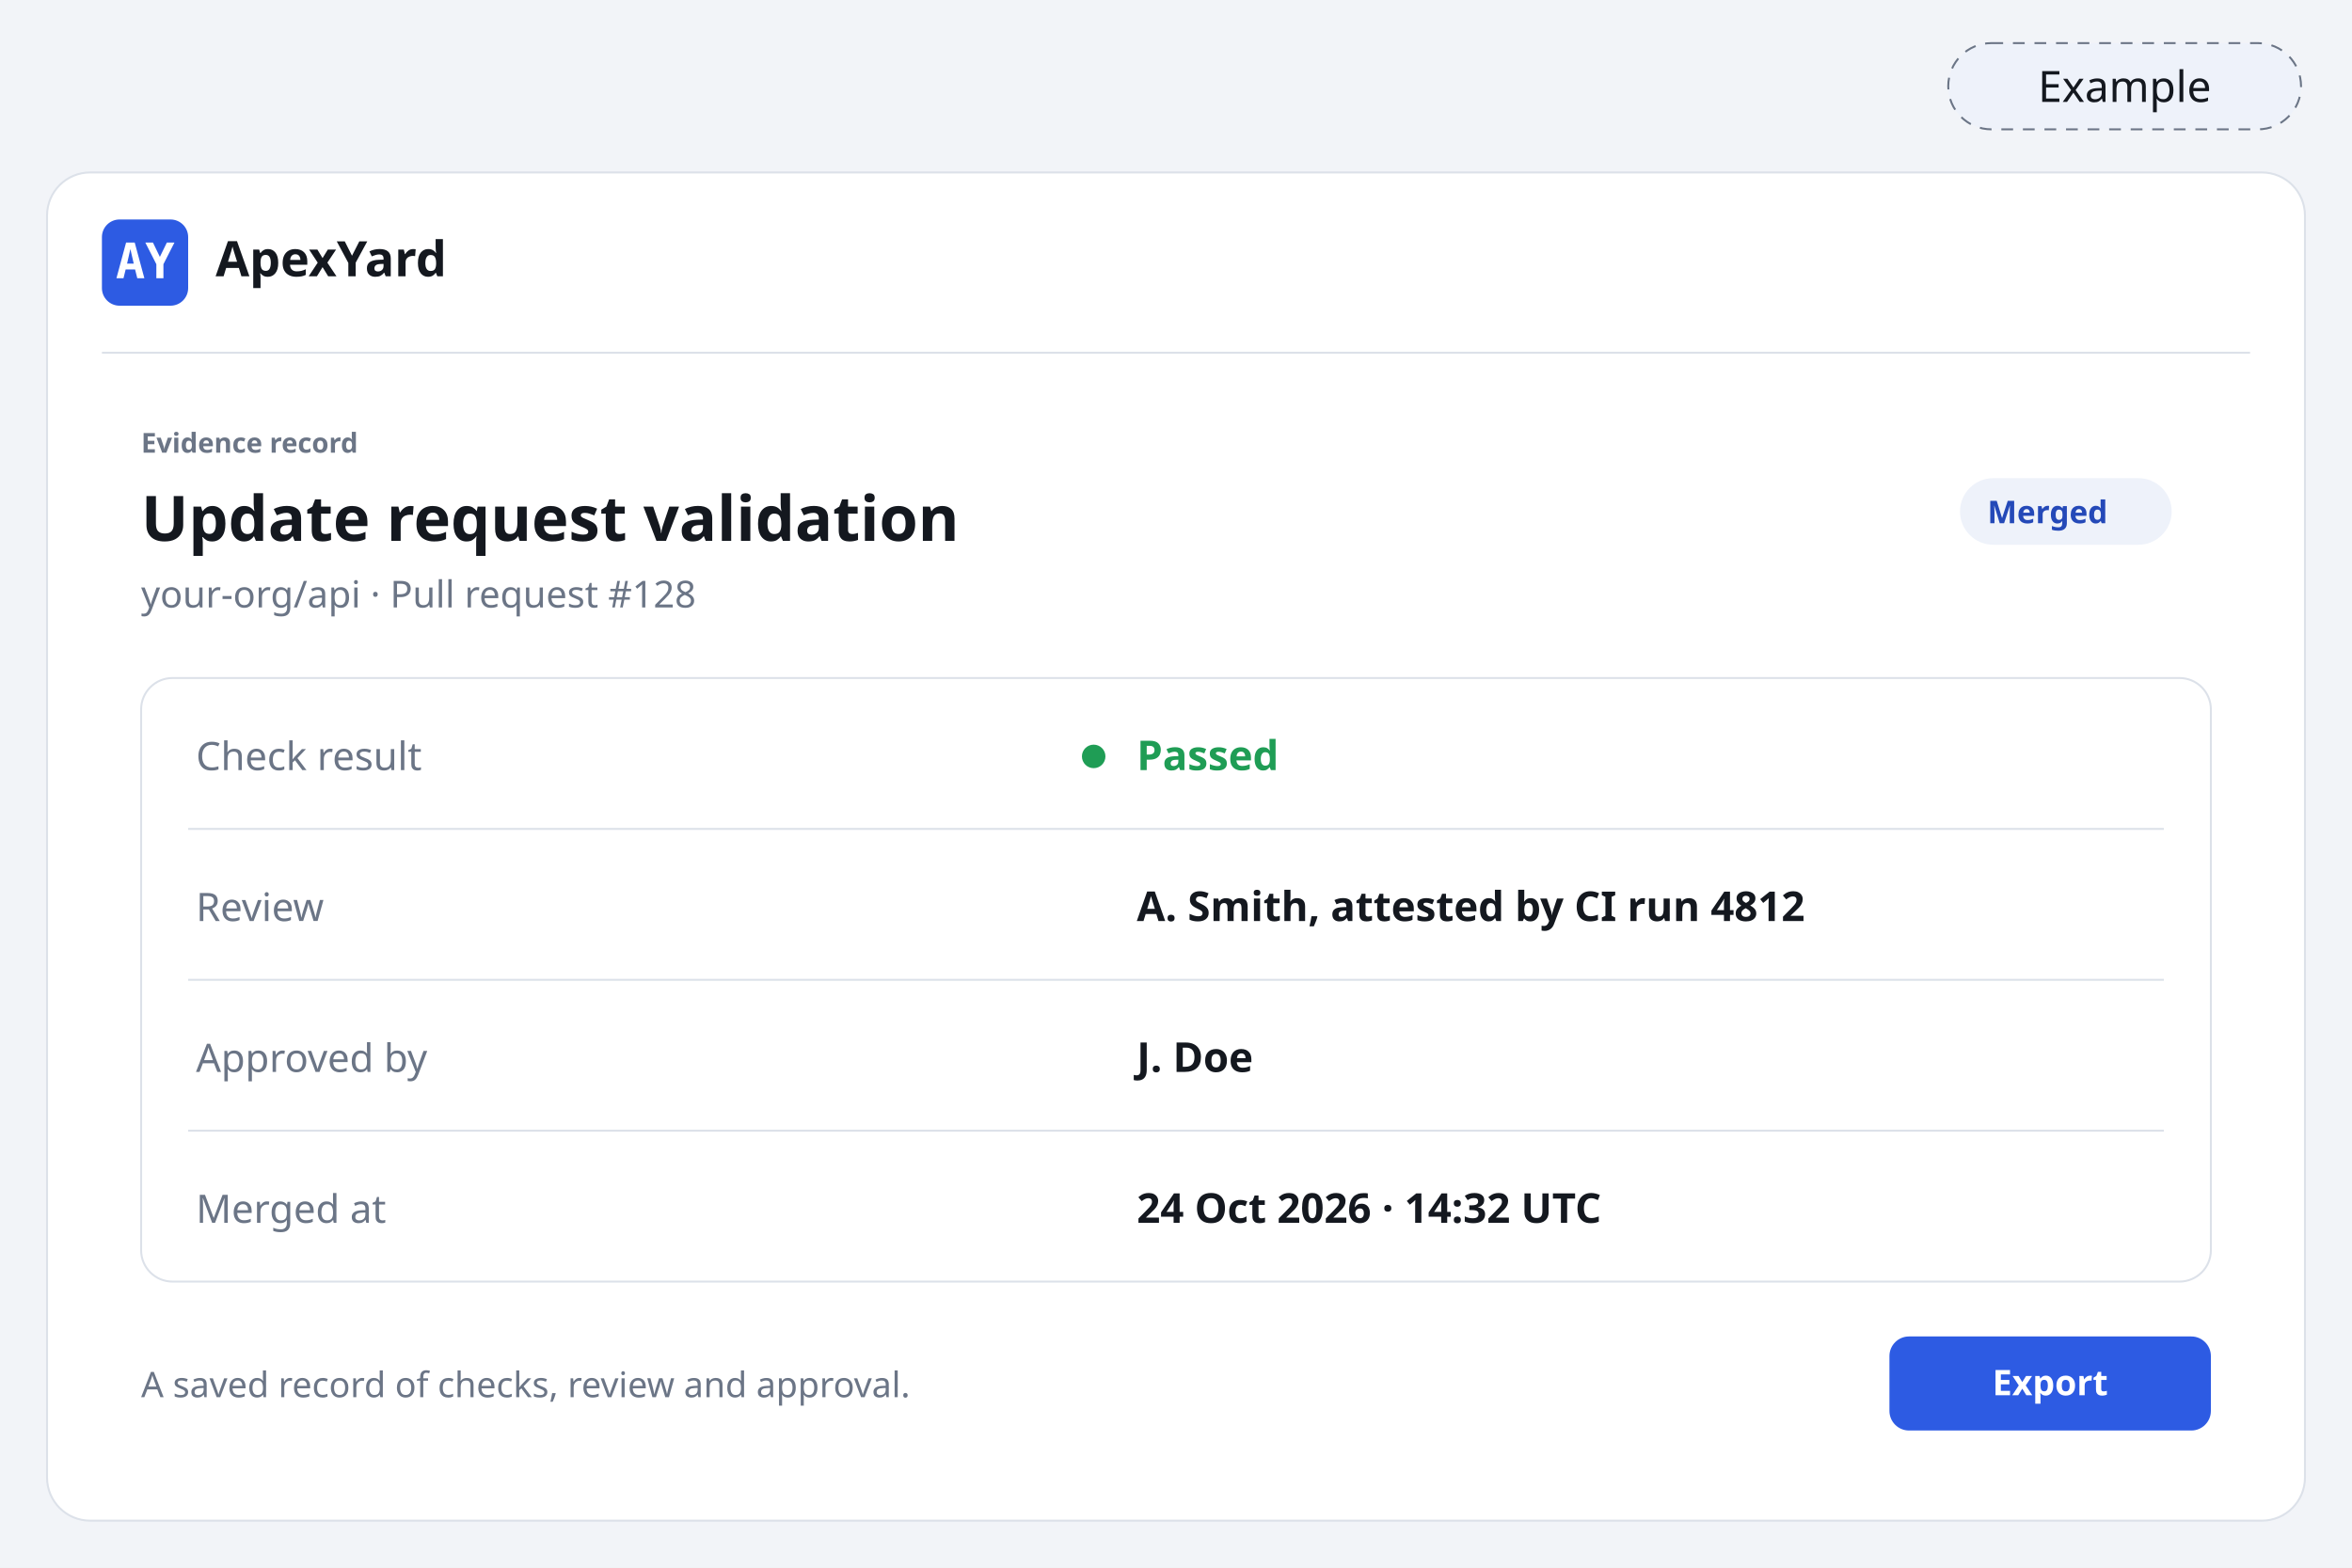
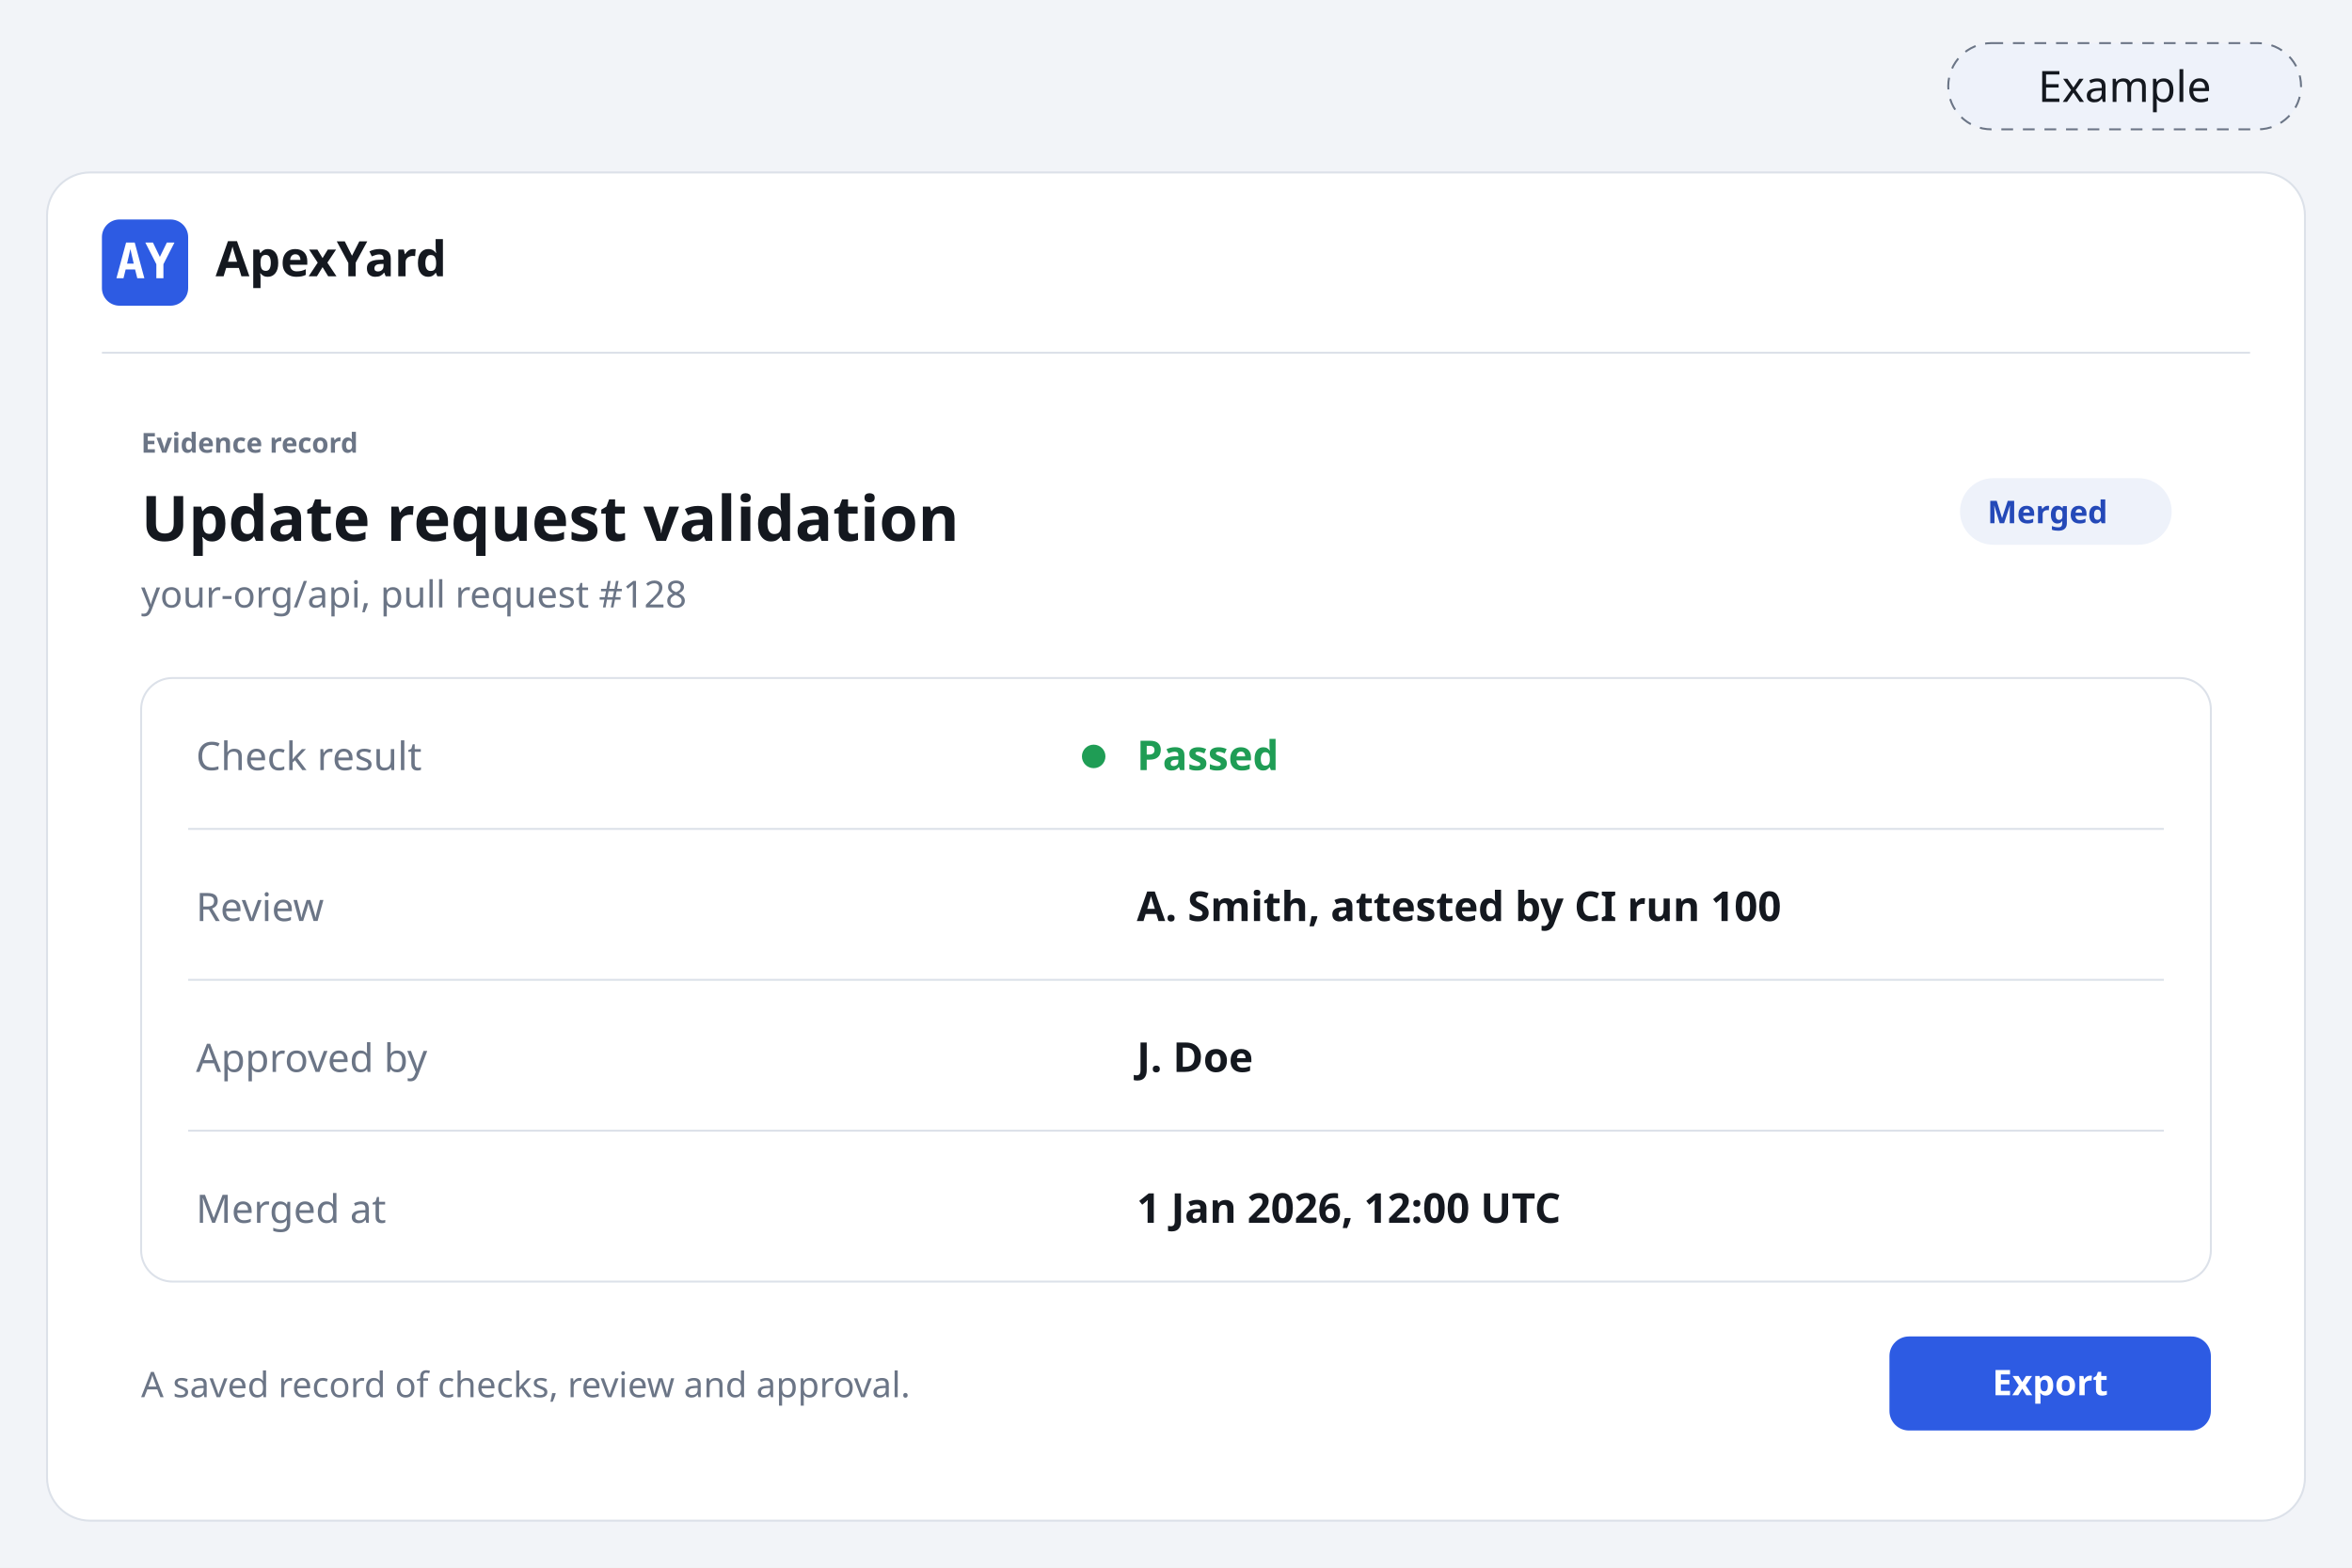
<svg xmlns="http://www.w3.org/2000/svg" viewBox="0 0 1200 800" role="img" aria-labelledby="title">
  <g font-family="Archivo, system-ui, sans-serif">
    <rect x="0" y="0" width="1200" height="800" rx="0" fill="#F2F4F8" />
    <rect x="24" y="88" width="1152" height="688" rx="22" fill="#FFFFFF" stroke="#DCE1E9" />
    <rect x="52" y="112" width="44" height="44" rx="9" fill="#2D5BE3" />
    <text x="59" y="142" font-size="25" fill="#FFFFFF" font-weight="700" font-family="IBM Plex Mono, monospace">AY</text>
    <text x="110" y="141" font-size="25" fill="#14181F" font-weight="700">ApexYard</text>
    <path d="M52 180H1148" stroke="#DCE1E9" />
    <text x="72" y="231" font-size="14" fill="#6B7586" font-weight="600">Evidence record</text>
    <text x="72" y="276" font-size="32" fill="#14181F" font-weight="700">Update request validation</text>
-     <text x="72" y="310" font-size="19" fill="#6B7586" font-weight="400">your-org/api · Pull request #128</text>
+     <text x="72" y="310" font-size="19" fill="#6B7586" font-weight="400">your-org/api, pull request #128</text>
    <rect x="1000" y="244" width="108" height="34" rx="17" fill="#EEF2FA" />
    <text x="1014" y="267" font-size="16" fill="#2449B8" font-weight="600">Merged</text>
    <rect x="72" y="346" width="1056" height="308" rx="16" fill="#FFFFFF" stroke="#DCE1E9" />
    <text x="100" y="393" font-size="20" fill="#6B7586" font-weight="400">Check result</text>
    <circle cx="558" cy="386" r="6" fill="#1F9D55" />
    <text x="580" y="393" font-size="21" fill="#1F9D55" font-weight="600">Passed</text>
    <path d="M96 423H1104" stroke="#DCE1E9" />
    <text x="100" y="470" font-size="20" fill="#6B7586" font-weight="400">Review</text>
-     <text x="580" y="470" font-size="21" fill="#14181F" font-weight="600">A. Smith, attested by CI run 4812</text>
+     <text x="580" y="470" font-size="21" fill="#14181F" font-weight="600">A. Smith, attested by CI run 100</text>
    <path d="M96 500H1104" stroke="#DCE1E9" />
    <text x="100" y="547" font-size="20" fill="#6B7586" font-weight="400">Approved by</text>
    <text x="580" y="547" font-size="21" fill="#14181F" font-weight="600">J. Doe</text>
    <path d="M96 577H1104" stroke="#DCE1E9" />
    <text x="100" y="624" font-size="20" fill="#6B7586" font-weight="400">Merged at</text>
-     <text x="580" y="624" font-size="21" fill="#14181F" font-weight="600">24 Oct 2026 · 14:32 UTC</text>
+     <text x="580" y="624" font-size="21" fill="#14181F" font-weight="600">1 Jan 2026, 12:00 UTC</text>
    <text x="72" y="713" font-size="18" fill="#6B7586" font-weight="400">A saved record of checks, review and approval.</text>
    <rect x="964" y="682" width="164" height="48" rx="10" fill="#2D5BE3" />
    <text text-anchor="middle" x="1046.0" y="712" font-size="18" fill="#FFFFFF" font-weight="600">Export</text>
    <rect x="994" y="22" width="180" height="44" rx="22" fill="#EEF2FA" stroke="#6B7586" stroke-dasharray="6 5" />
    <text text-anchor="middle" x="1084" y="52" font-size="22" fill="#14181F" font-weight="500">Example</text>
  </g>
</svg>
